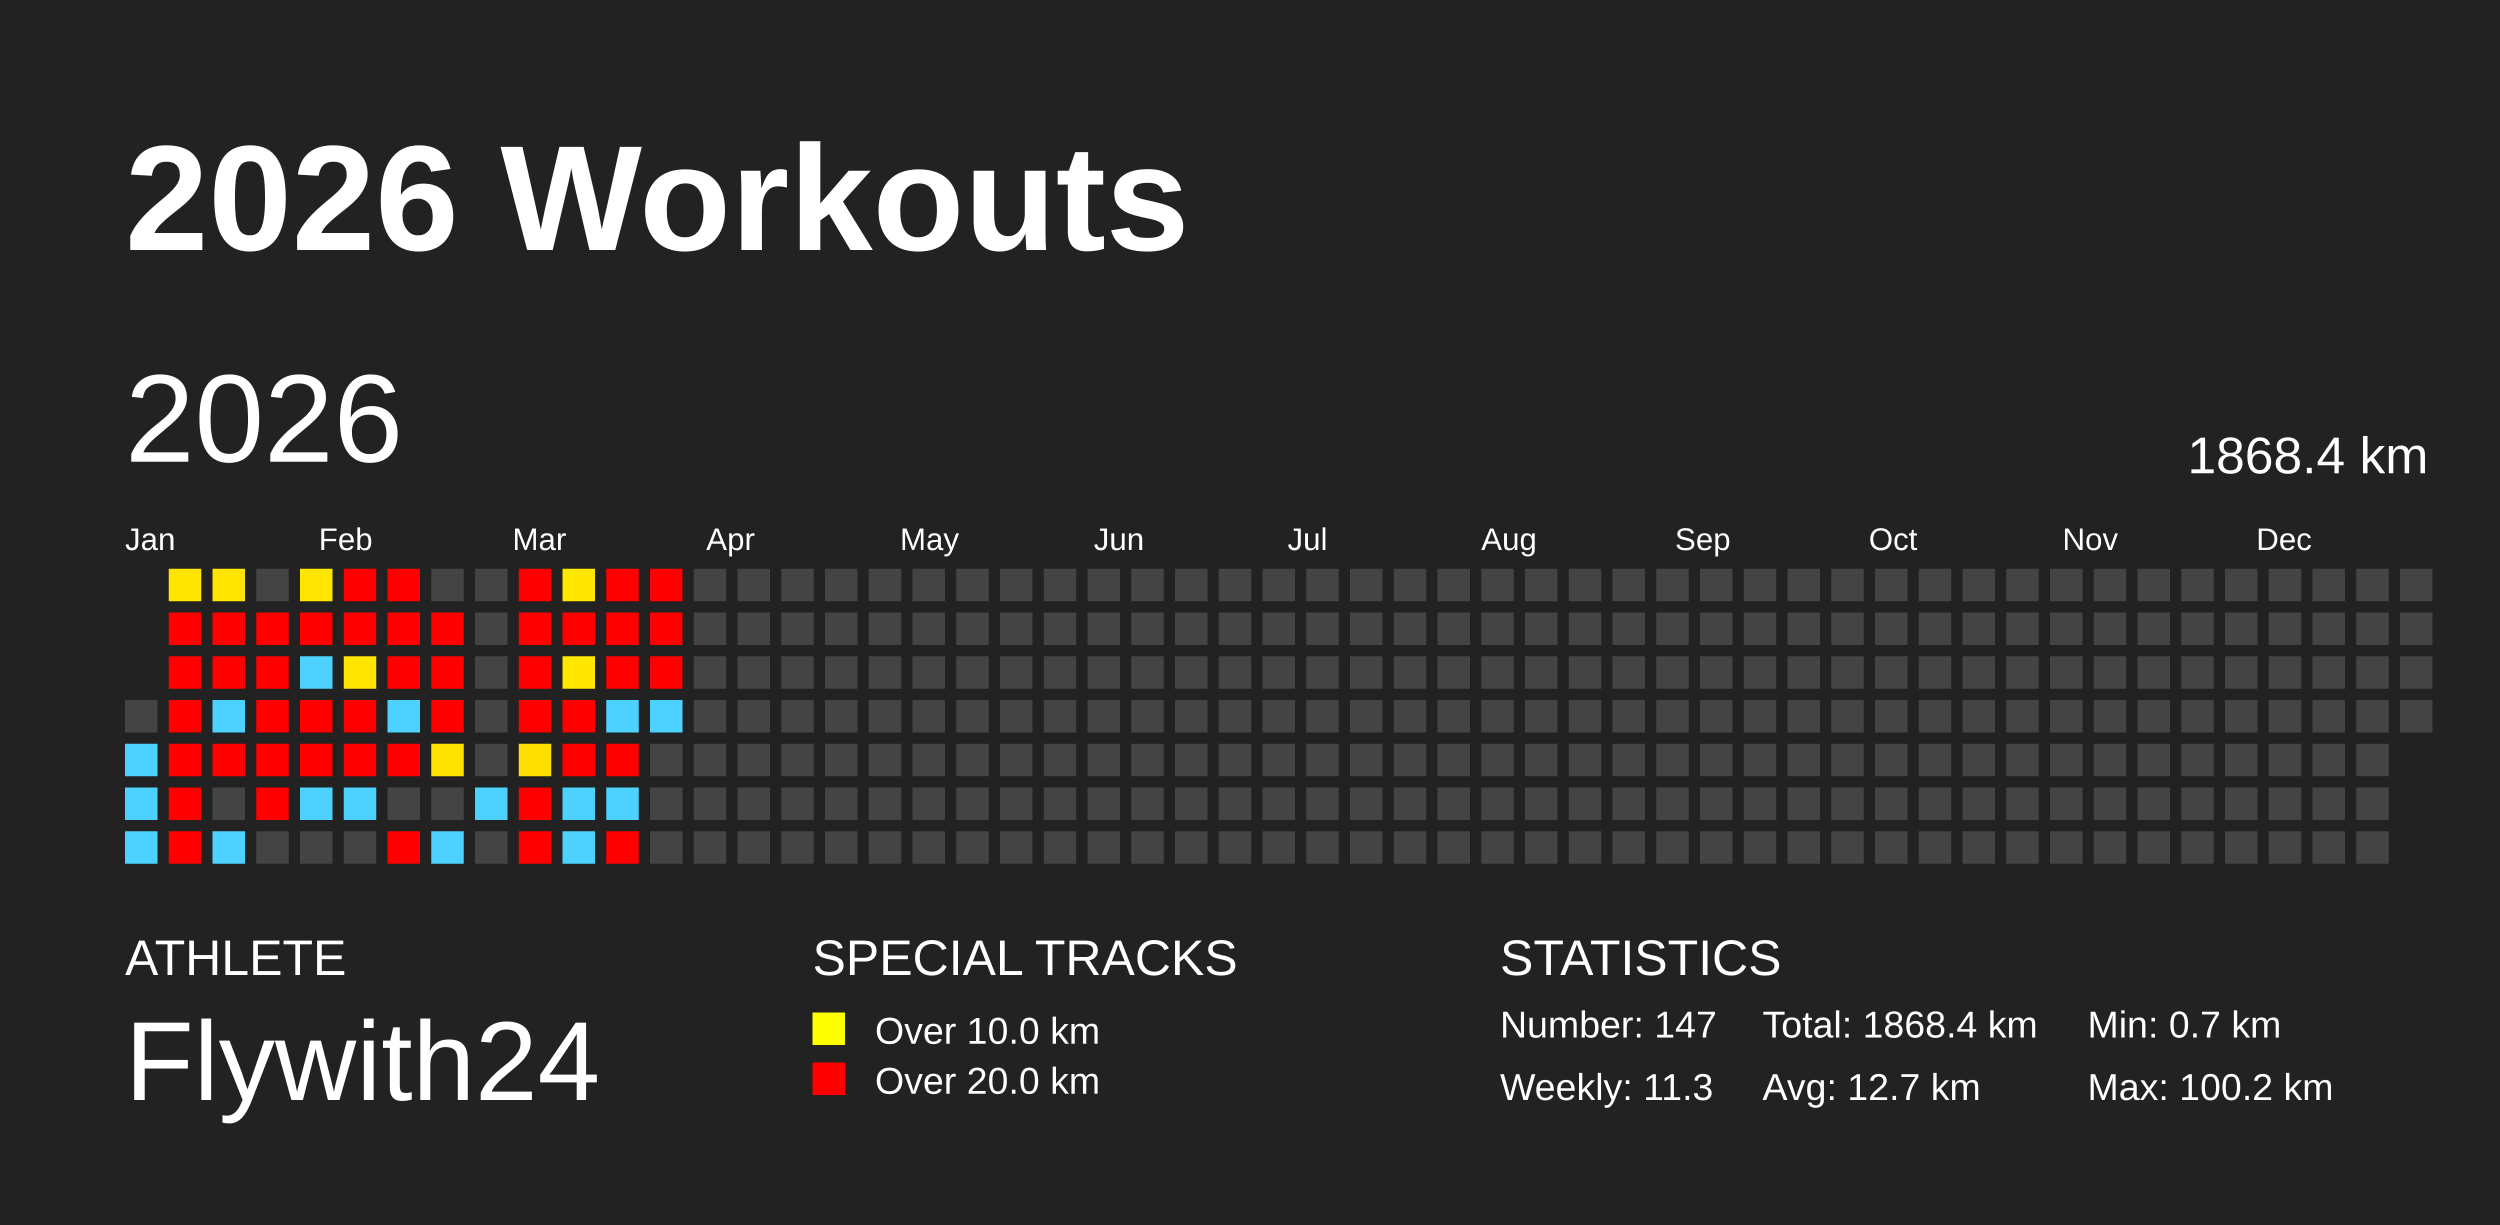
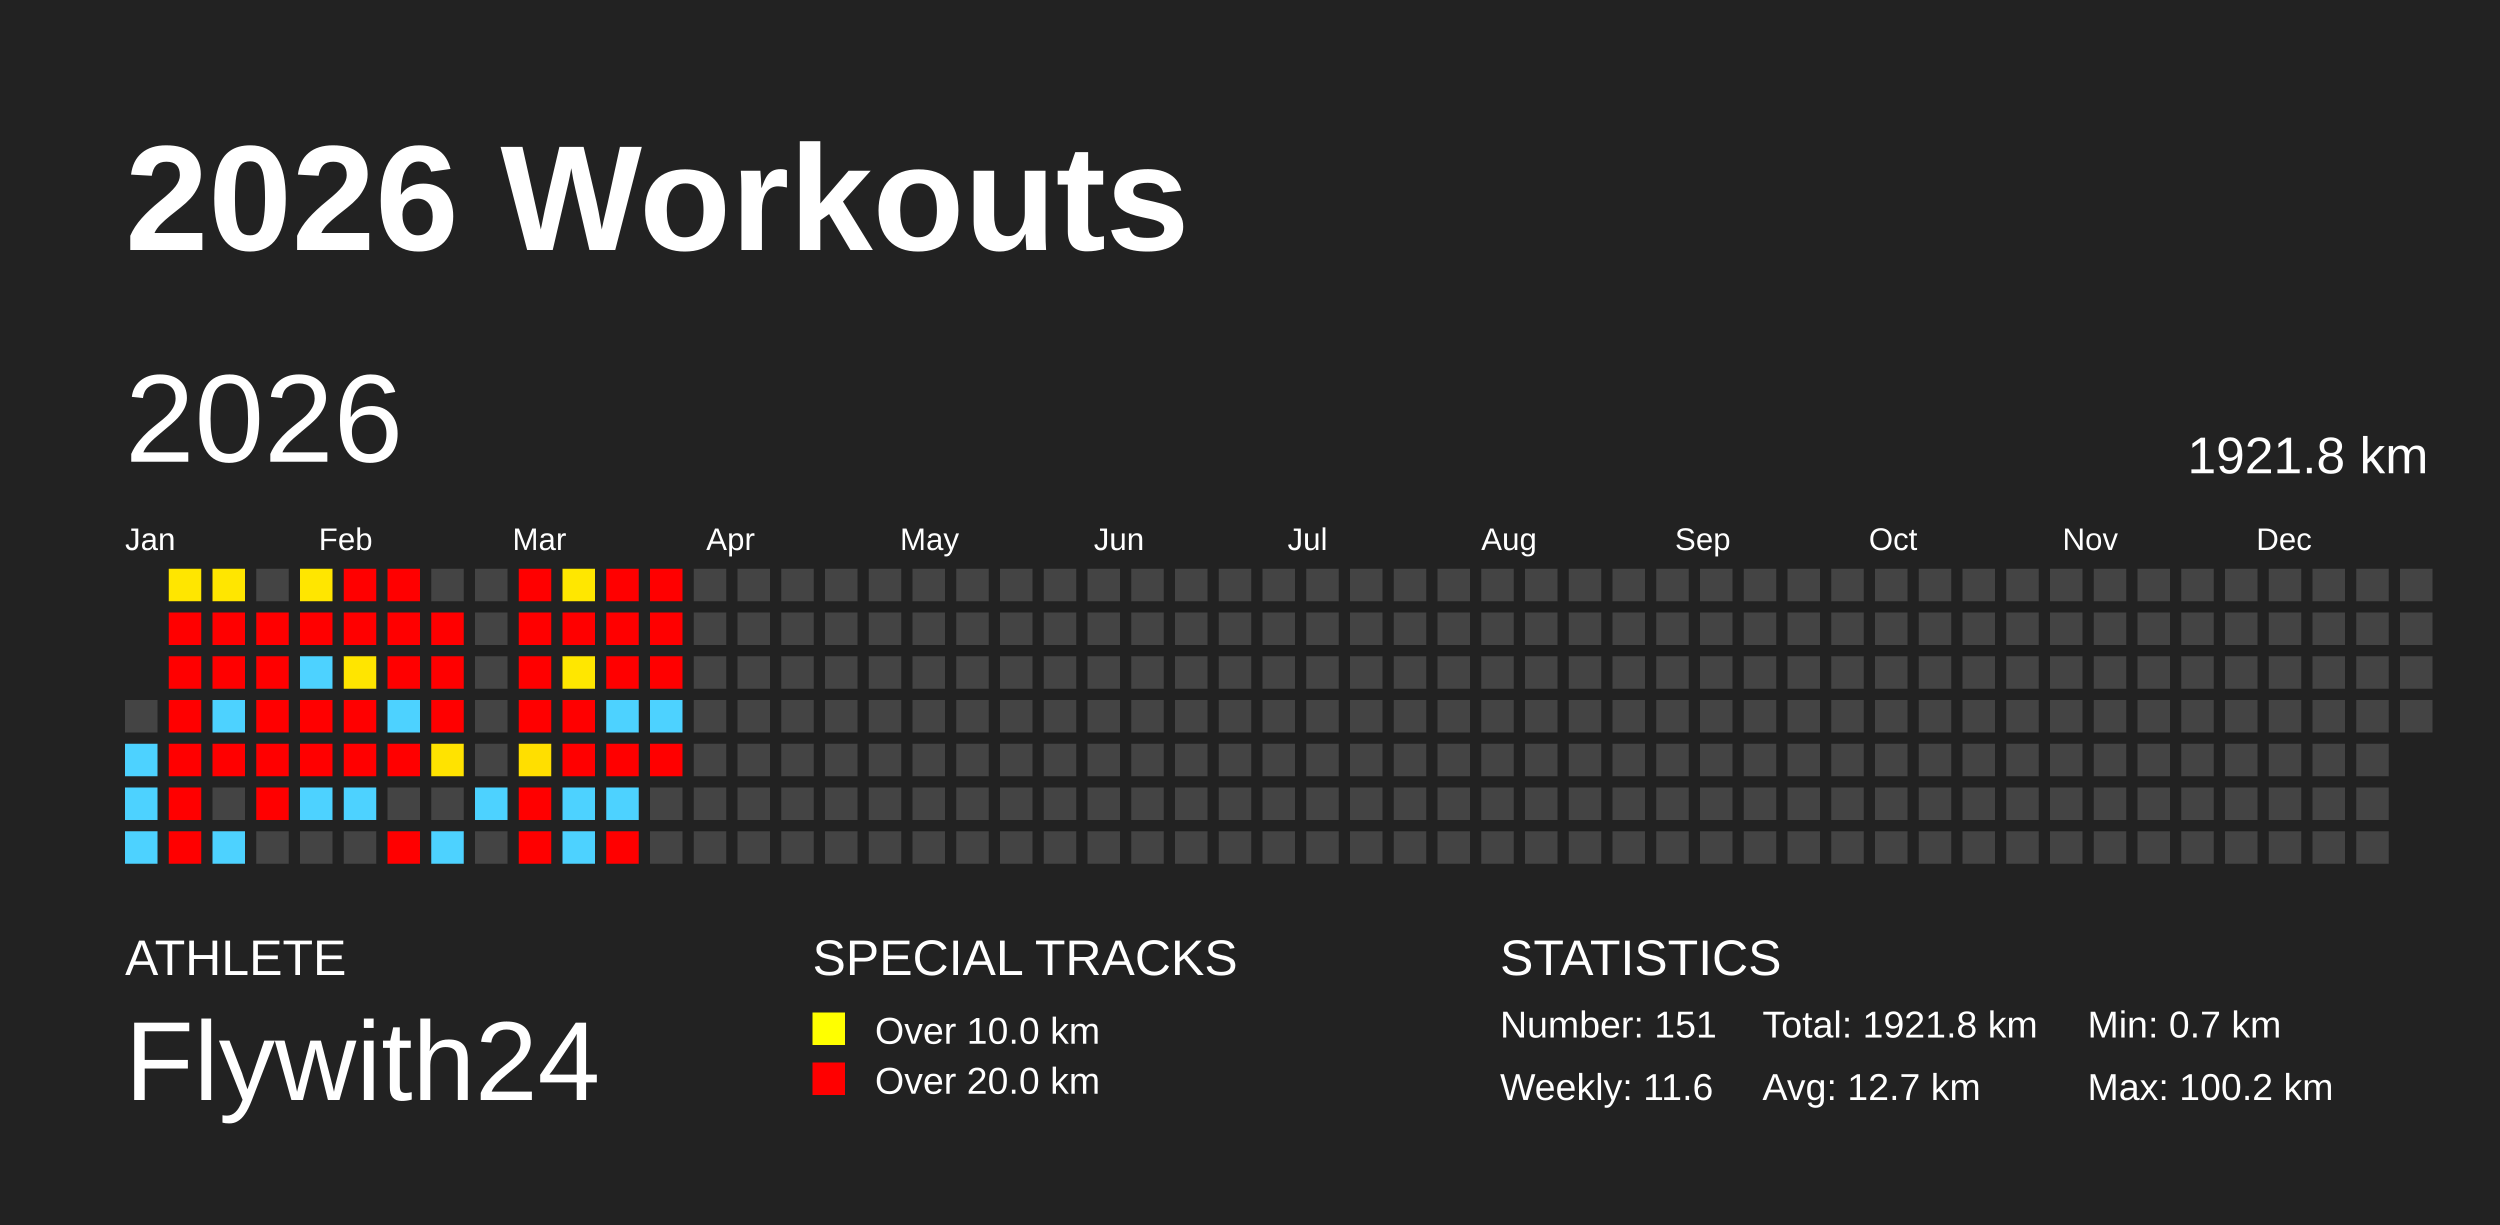
<svg xmlns="http://www.w3.org/2000/svg" baseProfile="full" height="98mm" version="1.1" viewBox="0,0,200,98" width="200mm">
  <defs />
  <rect fill="#222222" height="98" width="200" x="0" y="0" />
  <text fill="#FFFFFF" style="font-size:12px; font-family:Arial; font-weight:bold;" x="10" y="20">2026 Workouts</text>
  <text fill="#FFFFFF" style="font-size:4px; font-family:Arial" x="10" y="78">ATHLETE</text>
  <text fill="#FFFFFF" style="font-size:9px; font-family:Arial" x="10" y="88">Flywith24</text>
  <text fill="#FFFFFF" style="font-size:4px; font-family:Arial" x="65" y="78">SPECIAL TRACKS</text>
  <rect fill="yellow" height="2.6" width="2.6" x="65" y="81" />
  <text fill="#FFFFFF" style="font-size:3px; font-family:Arial" x="70" y="83.5">Over 10.0 km</text>
  <rect fill="red" height="2.6" width="2.6" x="65" y="85" />
  <text fill="#FFFFFF" style="font-size:3px; font-family:Arial" x="70" y="87.5">Over 20.0 km</text>
  <text fill="#FFFFFF" style="font-size:4px; font-family:Arial" x="120" y="78">STATISTICS</text>
-   <text fill="#FFFFFF" style="font-size:3px; font-family:Arial" x="120" y="83">Number: 147</text>
-   <text fill="#FFFFFF" style="font-size:3px; font-family:Arial" x="120" y="88">Weekly: 11.3</text>
-   <text fill="#FFFFFF" style="font-size:3px; font-family:Arial" x="141" y="83">Total: 1868.4 km</text>
+   <text fill="#FFFFFF" style="font-size:3px; font-family:Arial" x="120" y="83">Number: 151</text>
+   <text fill="#FFFFFF" style="font-size:3px; font-family:Arial" x="120" y="88">Weekly: 11.6</text>
+   <text fill="#FFFFFF" style="font-size:3px; font-family:Arial" x="141" y="83">Total: 1921.8 km</text>
  <text fill="#FFFFFF" style="font-size:3px; font-family:Arial" x="141" y="88">Avg: 12.7 km</text>
  <text fill="#FFFFFF" style="font-size:3px; font-family:Arial" x="167" y="83">Min: 0.7 km</text>
  <text fill="#FFFFFF" style="font-size:3px; font-family:Arial" x="167" y="88">Max: 100.2 km</text>
  <text dominant-baseline="hanging" fill="#FFFFFF" style="font-size:10.0px; font-family:Arial;" x="10" y="30">2026</text>
-   <text dominant-baseline="hanging" fill="#FFFFFF" style="font-size:4.125px; font-family:Arial;" x="175" y="35">1868.4 km</text>
+   <text dominant-baseline="hanging" fill="#FFFFFF" style="font-size:4.125px; font-family:Arial;" x="175" y="35">1921.8 km</text>
  <text fill="#FFFFFF" style="font-size:2.5px; font-family:Arial" x="10.0" y="44">Jan</text>
  <text fill="#FFFFFF" style="font-size:2.5px; font-family:Arial" x="25.5" y="44">Feb</text>
  <text fill="#FFFFFF" style="font-size:2.5px; font-family:Arial" x="41.0" y="44">Mar</text>
  <text fill="#FFFFFF" style="font-size:2.5px; font-family:Arial" x="56.5" y="44">Apr</text>
  <text fill="#FFFFFF" style="font-size:2.5px; font-family:Arial" x="72.0" y="44">May</text>
  <text fill="#FFFFFF" style="font-size:2.5px; font-family:Arial" x="87.5" y="44">Jun</text>
  <text fill="#FFFFFF" style="font-size:2.5px; font-family:Arial" x="103.0" y="44">Jul</text>
  <text fill="#FFFFFF" style="font-size:2.5px; font-family:Arial" x="118.5" y="44">Aug</text>
  <text fill="#FFFFFF" style="font-size:2.5px; font-family:Arial" x="134.0" y="44">Sep</text>
  <text fill="#FFFFFF" style="font-size:2.5px; font-family:Arial" x="149.5" y="44">Oct</text>
  <text fill="#FFFFFF" style="font-size:2.5px; font-family:Arial" x="165.0" y="44">Nov</text>
  <text fill="#FFFFFF" style="font-size:2.5px; font-family:Arial" x="180.5" y="44">Dec</text>
  <rect fill="#444444" height="2.6" width="2.6" x="10.0" y="56.0" />
  <rect fill="#4dd2ff" height="2.6" width="2.6" x="10.0" y="59.5" />
  <rect fill="#4dd2ff" height="2.6" width="2.6" x="10.0" y="63.0" />
  <rect fill="#4dd2ff" height="2.6" width="2.6" x="10.0" y="66.5" />
  <rect fill="#ffe600" height="2.6" width="2.6" x="13.5" y="45.5" />
  <rect fill="red" height="2.6" width="2.6" x="13.5" y="49.0" />
  <rect fill="red" height="2.6" width="2.6" x="13.5" y="52.5" />
  <rect fill="red" height="2.6" width="2.6" x="13.5" y="56.0" />
  <rect fill="red" height="2.6" width="2.6" x="13.5" y="59.5" />
  <rect fill="red" height="2.6" width="2.6" x="13.5" y="63.0" />
  <rect fill="red" height="2.6" width="2.6" x="13.5" y="66.5" />
  <rect fill="#ffe600" height="2.6" width="2.6" x="17.0" y="45.5" />
  <rect fill="red" height="2.6" width="2.6" x="17.0" y="49.0" />
  <rect fill="red" height="2.6" width="2.6" x="17.0" y="52.5" />
  <rect fill="#4dd2ff" height="2.6" width="2.6" x="17.0" y="56.0" />
  <rect fill="red" height="2.6" width="2.6" x="17.0" y="59.5" />
  <rect fill="#444444" height="2.6" width="2.6" x="17.0" y="63.0" />
  <rect fill="#4dd2ff" height="2.6" width="2.6" x="17.0" y="66.5" />
  <rect fill="#444444" height="2.6" width="2.6" x="20.5" y="45.5" />
  <rect fill="red" height="2.6" width="2.6" x="20.5" y="49.0" />
  <rect fill="red" height="2.6" width="2.6" x="20.5" y="52.5" />
  <rect fill="red" height="2.6" width="2.6" x="20.5" y="56.0" />
  <rect fill="red" height="2.6" width="2.6" x="20.5" y="59.5" />
  <rect fill="red" height="2.6" width="2.6" x="20.5" y="63.0" />
  <rect fill="#444444" height="2.6" width="2.6" x="20.5" y="66.5" />
  <rect fill="#ffe600" height="2.6" width="2.6" x="24.0" y="45.5" />
  <rect fill="red" height="2.6" width="2.6" x="24.0" y="49.0" />
  <rect fill="#4dd2ff" height="2.6" width="2.6" x="24.0" y="52.5" />
  <rect fill="red" height="2.6" width="2.6" x="24.0" y="56.0" />
  <rect fill="red" height="2.6" width="2.6" x="24.0" y="59.5" />
  <rect fill="#4dd2ff" height="2.6" width="2.6" x="24.0" y="63.0" />
  <rect fill="#444444" height="2.6" width="2.6" x="24.0" y="66.5" />
  <rect fill="red" height="2.6" width="2.6" x="27.5" y="45.5" />
  <rect fill="red" height="2.6" width="2.6" x="27.5" y="49.0" />
  <rect fill="#ffe500" height="2.6" width="2.6" x="27.5" y="52.5" />
  <rect fill="red" height="2.6" width="2.6" x="27.5" y="56.0" />
  <rect fill="red" height="2.6" width="2.6" x="27.5" y="59.5" />
  <rect fill="#4dd2ff" height="2.6" width="2.6" x="27.5" y="63.0" />
  <rect fill="#444444" height="2.6" width="2.6" x="27.5" y="66.5" />
  <rect fill="red" height="2.6" width="2.6" x="31.0" y="45.5" />
  <rect fill="red" height="2.6" width="2.6" x="31.0" y="49.0" />
  <rect fill="red" height="2.6" width="2.6" x="31.0" y="52.5" />
  <rect fill="#4dd2ff" height="2.6" width="2.6" x="31.0" y="56.0" />
  <rect fill="red" height="2.6" width="2.6" x="31.0" y="59.5" />
  <rect fill="#444444" height="2.6" width="2.6" x="31.0" y="63.0" />
  <rect fill="red" height="2.6" width="2.6" x="31.0" y="66.5" />
  <rect fill="#444444" height="2.6" width="2.6" x="34.5" y="45.5" />
  <rect fill="red" height="2.6" width="2.6" x="34.5" y="49.0" />
  <rect fill="red" height="2.6" width="2.6" x="34.5" y="52.5" />
  <rect fill="red" height="2.6" width="2.6" x="34.5" y="56.0" />
  <rect fill="#ffe300" height="2.6" width="2.6" x="34.5" y="59.5" />
  <rect fill="#444444" height="2.6" width="2.6" x="34.5" y="63.0" />
  <rect fill="#4dd2ff" height="2.6" width="2.6" x="34.5" y="66.5" />
  <rect fill="#444444" height="2.6" width="2.6" x="38.0" y="45.5" />
  <rect fill="#444444" height="2.6" width="2.6" x="38.0" y="49.0" />
  <rect fill="#444444" height="2.6" width="2.6" x="38.0" y="52.5" />
  <rect fill="#444444" height="2.6" width="2.6" x="38.0" y="56.0" />
  <rect fill="#444444" height="2.6" width="2.6" x="38.0" y="59.5" />
  <rect fill="#4dd2ff" height="2.6" width="2.6" x="38.0" y="63.0" />
  <rect fill="#444444" height="2.6" width="2.6" x="38.0" y="66.5" />
  <rect fill="red" height="2.6" width="2.6" x="41.5" y="45.5" />
  <rect fill="red" height="2.6" width="2.6" x="41.5" y="49.0" />
  <rect fill="red" height="2.6" width="2.6" x="41.5" y="52.5" />
  <rect fill="red" height="2.6" width="2.6" x="41.5" y="56.0" />
  <rect fill="#ffdf00" height="2.6" width="2.6" x="41.5" y="59.5" />
  <rect fill="red" height="2.6" width="2.6" x="41.5" y="63.0" />
  <rect fill="red" height="2.6" width="2.6" x="41.5" y="66.5" />
  <rect fill="#ffe700" height="2.6" width="2.6" x="45.0" y="45.5" />
  <rect fill="red" height="2.6" width="2.6" x="45.0" y="49.0" />
  <rect fill="#ffe700" height="2.6" width="2.6" x="45.0" y="52.5" />
  <rect fill="red" height="2.6" width="2.6" x="45.0" y="56.0" />
  <rect fill="red" height="2.6" width="2.6" x="45.0" y="59.5" />
  <rect fill="#4dd2ff" height="2.6" width="2.6" x="45.0" y="63.0" />
  <rect fill="#4dd2ff" height="2.6" width="2.6" x="45.0" y="66.5" />
  <rect fill="red" height="2.6" width="2.6" x="48.5" y="45.5" />
  <rect fill="red" height="2.6" width="2.6" x="48.5" y="49.0" />
  <rect fill="red" height="2.6" width="2.6" x="48.5" y="52.5" />
  <rect fill="#4dd2ff" height="2.6" width="2.6" x="48.5" y="56.0" />
  <rect fill="red" height="2.6" width="2.6" x="48.5" y="59.5" />
  <rect fill="#4dd2ff" height="2.6" width="2.6" x="48.5" y="63.0" />
  <rect fill="red" height="2.6" width="2.6" x="48.5" y="66.5" />
  <rect fill="red" height="2.6" width="2.6" x="52.0" y="45.5" />
  <rect fill="red" height="2.6" width="2.6" x="52.0" y="49.0" />
  <rect fill="red" height="2.6" width="2.6" x="52.0" y="52.5" />
  <rect fill="#4dd2ff" height="2.6" width="2.6" x="52.0" y="56.0" />
-   <rect fill="#444444" height="2.6" width="2.6" x="52.0" y="59.5" />
+   <rect fill="red" height="2.6" width="2.6" x="52.0" y="59.5" />
  <rect fill="#444444" height="2.6" width="2.6" x="52.0" y="63.0" />
  <rect fill="#444444" height="2.6" width="2.6" x="52.0" y="66.5" />
  <rect fill="#444444" height="2.6" width="2.6" x="55.5" y="45.5" />
  <rect fill="#444444" height="2.6" width="2.6" x="55.5" y="49.0" />
  <rect fill="#444444" height="2.6" width="2.6" x="55.5" y="52.5" />
  <rect fill="#444444" height="2.6" width="2.6" x="55.5" y="56.0" />
  <rect fill="#444444" height="2.6" width="2.6" x="55.5" y="59.5" />
  <rect fill="#444444" height="2.6" width="2.6" x="55.5" y="63.0" />
  <rect fill="#444444" height="2.6" width="2.6" x="55.5" y="66.5" />
  <rect fill="#444444" height="2.6" width="2.6" x="59.0" y="45.5" />
  <rect fill="#444444" height="2.6" width="2.6" x="59.0" y="49.0" />
  <rect fill="#444444" height="2.6" width="2.6" x="59.0" y="52.5" />
  <rect fill="#444444" height="2.6" width="2.6" x="59.0" y="56.0" />
  <rect fill="#444444" height="2.6" width="2.6" x="59.0" y="59.5" />
  <rect fill="#444444" height="2.6" width="2.6" x="59.0" y="63.0" />
  <rect fill="#444444" height="2.6" width="2.6" x="59.0" y="66.5" />
  <rect fill="#444444" height="2.6" width="2.6" x="62.5" y="45.5" />
  <rect fill="#444444" height="2.6" width="2.6" x="62.5" y="49.0" />
  <rect fill="#444444" height="2.6" width="2.6" x="62.5" y="52.5" />
  <rect fill="#444444" height="2.6" width="2.6" x="62.5" y="56.0" />
  <rect fill="#444444" height="2.6" width="2.6" x="62.5" y="59.5" />
  <rect fill="#444444" height="2.6" width="2.6" x="62.5" y="63.0" />
  <rect fill="#444444" height="2.6" width="2.6" x="62.5" y="66.5" />
  <rect fill="#444444" height="2.6" width="2.6" x="66.0" y="45.5" />
  <rect fill="#444444" height="2.6" width="2.6" x="66.0" y="49.0" />
  <rect fill="#444444" height="2.6" width="2.6" x="66.0" y="52.5" />
  <rect fill="#444444" height="2.6" width="2.6" x="66.0" y="56.0" />
  <rect fill="#444444" height="2.6" width="2.6" x="66.0" y="59.5" />
  <rect fill="#444444" height="2.6" width="2.6" x="66.0" y="63.0" />
  <rect fill="#444444" height="2.6" width="2.6" x="66.0" y="66.5" />
  <rect fill="#444444" height="2.6" width="2.6" x="69.5" y="45.5" />
  <rect fill="#444444" height="2.6" width="2.6" x="69.5" y="49.0" />
  <rect fill="#444444" height="2.6" width="2.6" x="69.5" y="52.5" />
  <rect fill="#444444" height="2.6" width="2.6" x="69.5" y="56.0" />
  <rect fill="#444444" height="2.6" width="2.6" x="69.5" y="59.5" />
  <rect fill="#444444" height="2.6" width="2.6" x="69.5" y="63.0" />
  <rect fill="#444444" height="2.6" width="2.6" x="69.5" y="66.5" />
  <rect fill="#444444" height="2.6" width="2.6" x="73.0" y="45.5" />
  <rect fill="#444444" height="2.6" width="2.6" x="73.0" y="49.0" />
  <rect fill="#444444" height="2.6" width="2.6" x="73.0" y="52.5" />
  <rect fill="#444444" height="2.6" width="2.6" x="73.0" y="56.0" />
  <rect fill="#444444" height="2.6" width="2.6" x="73.0" y="59.5" />
  <rect fill="#444444" height="2.6" width="2.6" x="73.0" y="63.0" />
  <rect fill="#444444" height="2.6" width="2.6" x="73.0" y="66.5" />
  <rect fill="#444444" height="2.6" width="2.6" x="76.5" y="45.5" />
  <rect fill="#444444" height="2.6" width="2.6" x="76.5" y="49.0" />
  <rect fill="#444444" height="2.6" width="2.6" x="76.5" y="52.5" />
  <rect fill="#444444" height="2.6" width="2.6" x="76.5" y="56.0" />
  <rect fill="#444444" height="2.6" width="2.6" x="76.5" y="59.5" />
  <rect fill="#444444" height="2.6" width="2.6" x="76.5" y="63.0" />
  <rect fill="#444444" height="2.6" width="2.6" x="76.5" y="66.5" />
  <rect fill="#444444" height="2.6" width="2.6" x="80.0" y="45.5" />
  <rect fill="#444444" height="2.6" width="2.6" x="80.0" y="49.0" />
  <rect fill="#444444" height="2.6" width="2.6" x="80.0" y="52.5" />
  <rect fill="#444444" height="2.6" width="2.6" x="80.0" y="56.0" />
  <rect fill="#444444" height="2.6" width="2.6" x="80.0" y="59.5" />
  <rect fill="#444444" height="2.6" width="2.6" x="80.0" y="63.0" />
  <rect fill="#444444" height="2.6" width="2.6" x="80.0" y="66.5" />
  <rect fill="#444444" height="2.6" width="2.6" x="83.5" y="45.5" />
  <rect fill="#444444" height="2.6" width="2.6" x="83.5" y="49.0" />
  <rect fill="#444444" height="2.6" width="2.6" x="83.5" y="52.5" />
  <rect fill="#444444" height="2.6" width="2.6" x="83.5" y="56.0" />
  <rect fill="#444444" height="2.6" width="2.6" x="83.5" y="59.5" />
  <rect fill="#444444" height="2.6" width="2.6" x="83.5" y="63.0" />
  <rect fill="#444444" height="2.6" width="2.6" x="83.5" y="66.5" />
  <rect fill="#444444" height="2.6" width="2.6" x="87.0" y="45.5" />
  <rect fill="#444444" height="2.6" width="2.6" x="87.0" y="49.0" />
  <rect fill="#444444" height="2.6" width="2.6" x="87.0" y="52.5" />
  <rect fill="#444444" height="2.6" width="2.6" x="87.0" y="56.0" />
  <rect fill="#444444" height="2.6" width="2.6" x="87.0" y="59.5" />
  <rect fill="#444444" height="2.6" width="2.6" x="87.0" y="63.0" />
  <rect fill="#444444" height="2.6" width="2.6" x="87.0" y="66.5" />
  <rect fill="#444444" height="2.6" width="2.6" x="90.5" y="45.5" />
  <rect fill="#444444" height="2.6" width="2.6" x="90.5" y="49.0" />
  <rect fill="#444444" height="2.6" width="2.6" x="90.5" y="52.5" />
  <rect fill="#444444" height="2.6" width="2.6" x="90.5" y="56.0" />
  <rect fill="#444444" height="2.6" width="2.6" x="90.5" y="59.5" />
  <rect fill="#444444" height="2.6" width="2.6" x="90.5" y="63.0" />
  <rect fill="#444444" height="2.6" width="2.6" x="90.5" y="66.5" />
  <rect fill="#444444" height="2.6" width="2.6" x="94.0" y="45.5" />
  <rect fill="#444444" height="2.6" width="2.6" x="94.0" y="49.0" />
  <rect fill="#444444" height="2.6" width="2.6" x="94.0" y="52.5" />
  <rect fill="#444444" height="2.6" width="2.6" x="94.0" y="56.0" />
  <rect fill="#444444" height="2.6" width="2.6" x="94.0" y="59.5" />
  <rect fill="#444444" height="2.6" width="2.6" x="94.0" y="63.0" />
  <rect fill="#444444" height="2.6" width="2.6" x="94.0" y="66.5" />
  <rect fill="#444444" height="2.6" width="2.6" x="97.5" y="45.5" />
  <rect fill="#444444" height="2.6" width="2.6" x="97.5" y="49.0" />
  <rect fill="#444444" height="2.6" width="2.6" x="97.5" y="52.5" />
  <rect fill="#444444" height="2.6" width="2.6" x="97.5" y="56.0" />
  <rect fill="#444444" height="2.6" width="2.6" x="97.5" y="59.5" />
  <rect fill="#444444" height="2.6" width="2.6" x="97.5" y="63.0" />
  <rect fill="#444444" height="2.6" width="2.6" x="97.5" y="66.5" />
  <rect fill="#444444" height="2.6" width="2.6" x="101.0" y="45.5" />
  <rect fill="#444444" height="2.6" width="2.6" x="101.0" y="49.0" />
  <rect fill="#444444" height="2.6" width="2.6" x="101.0" y="52.5" />
  <rect fill="#444444" height="2.6" width="2.6" x="101.0" y="56.0" />
  <rect fill="#444444" height="2.6" width="2.6" x="101.0" y="59.5" />
  <rect fill="#444444" height="2.6" width="2.6" x="101.0" y="63.0" />
  <rect fill="#444444" height="2.6" width="2.6" x="101.0" y="66.5" />
  <rect fill="#444444" height="2.6" width="2.6" x="104.5" y="45.5" />
  <rect fill="#444444" height="2.6" width="2.6" x="104.5" y="49.0" />
  <rect fill="#444444" height="2.6" width="2.6" x="104.5" y="52.5" />
  <rect fill="#444444" height="2.6" width="2.6" x="104.5" y="56.0" />
  <rect fill="#444444" height="2.6" width="2.6" x="104.5" y="59.5" />
  <rect fill="#444444" height="2.6" width="2.6" x="104.5" y="63.0" />
  <rect fill="#444444" height="2.6" width="2.6" x="104.5" y="66.5" />
  <rect fill="#444444" height="2.6" width="2.6" x="108.0" y="45.5" />
  <rect fill="#444444" height="2.6" width="2.6" x="108.0" y="49.0" />
  <rect fill="#444444" height="2.6" width="2.6" x="108.0" y="52.5" />
  <rect fill="#444444" height="2.6" width="2.6" x="108.0" y="56.0" />
  <rect fill="#444444" height="2.6" width="2.6" x="108.0" y="59.5" />
  <rect fill="#444444" height="2.6" width="2.6" x="108.0" y="63.0" />
  <rect fill="#444444" height="2.6" width="2.6" x="108.0" y="66.5" />
  <rect fill="#444444" height="2.6" width="2.6" x="111.5" y="45.5" />
  <rect fill="#444444" height="2.6" width="2.6" x="111.5" y="49.0" />
  <rect fill="#444444" height="2.6" width="2.6" x="111.5" y="52.5" />
  <rect fill="#444444" height="2.6" width="2.6" x="111.5" y="56.0" />
  <rect fill="#444444" height="2.6" width="2.6" x="111.5" y="59.5" />
  <rect fill="#444444" height="2.6" width="2.6" x="111.5" y="63.0" />
  <rect fill="#444444" height="2.6" width="2.6" x="111.5" y="66.5" />
  <rect fill="#444444" height="2.6" width="2.6" x="115.0" y="45.5" />
  <rect fill="#444444" height="2.6" width="2.6" x="115.0" y="49.0" />
  <rect fill="#444444" height="2.6" width="2.6" x="115.0" y="52.5" />
  <rect fill="#444444" height="2.6" width="2.6" x="115.0" y="56.0" />
  <rect fill="#444444" height="2.6" width="2.6" x="115.0" y="59.5" />
  <rect fill="#444444" height="2.6" width="2.6" x="115.0" y="63.0" />
  <rect fill="#444444" height="2.6" width="2.6" x="115.0" y="66.5" />
  <rect fill="#444444" height="2.6" width="2.6" x="118.5" y="45.5" />
  <rect fill="#444444" height="2.6" width="2.6" x="118.5" y="49.0" />
  <rect fill="#444444" height="2.6" width="2.6" x="118.5" y="52.5" />
  <rect fill="#444444" height="2.6" width="2.6" x="118.5" y="56.0" />
  <rect fill="#444444" height="2.6" width="2.6" x="118.5" y="59.5" />
  <rect fill="#444444" height="2.6" width="2.6" x="118.5" y="63.0" />
  <rect fill="#444444" height="2.6" width="2.6" x="118.5" y="66.5" />
  <rect fill="#444444" height="2.6" width="2.6" x="122.0" y="45.5" />
  <rect fill="#444444" height="2.6" width="2.6" x="122.0" y="49.0" />
  <rect fill="#444444" height="2.6" width="2.6" x="122.0" y="52.5" />
  <rect fill="#444444" height="2.6" width="2.6" x="122.0" y="56.0" />
  <rect fill="#444444" height="2.6" width="2.6" x="122.0" y="59.5" />
  <rect fill="#444444" height="2.6" width="2.6" x="122.0" y="63.0" />
  <rect fill="#444444" height="2.6" width="2.6" x="122.0" y="66.5" />
  <rect fill="#444444" height="2.6" width="2.6" x="125.5" y="45.5" />
  <rect fill="#444444" height="2.6" width="2.6" x="125.5" y="49.0" />
  <rect fill="#444444" height="2.6" width="2.6" x="125.5" y="52.5" />
  <rect fill="#444444" height="2.6" width="2.6" x="125.5" y="56.0" />
  <rect fill="#444444" height="2.6" width="2.6" x="125.5" y="59.5" />
  <rect fill="#444444" height="2.6" width="2.6" x="125.5" y="63.0" />
  <rect fill="#444444" height="2.6" width="2.6" x="125.5" y="66.5" />
  <rect fill="#444444" height="2.6" width="2.6" x="129.0" y="45.5" />
  <rect fill="#444444" height="2.6" width="2.6" x="129.0" y="49.0" />
  <rect fill="#444444" height="2.6" width="2.6" x="129.0" y="52.5" />
  <rect fill="#444444" height="2.6" width="2.6" x="129.0" y="56.0" />
  <rect fill="#444444" height="2.6" width="2.6" x="129.0" y="59.5" />
  <rect fill="#444444" height="2.6" width="2.6" x="129.0" y="63.0" />
  <rect fill="#444444" height="2.6" width="2.6" x="129.0" y="66.5" />
  <rect fill="#444444" height="2.6" width="2.6" x="132.5" y="45.5" />
  <rect fill="#444444" height="2.6" width="2.6" x="132.5" y="49.0" />
  <rect fill="#444444" height="2.6" width="2.6" x="132.5" y="52.5" />
  <rect fill="#444444" height="2.6" width="2.6" x="132.5" y="56.0" />
  <rect fill="#444444" height="2.6" width="2.6" x="132.5" y="59.5" />
  <rect fill="#444444" height="2.6" width="2.6" x="132.5" y="63.0" />
  <rect fill="#444444" height="2.6" width="2.6" x="132.5" y="66.5" />
  <rect fill="#444444" height="2.6" width="2.6" x="136.0" y="45.5" />
  <rect fill="#444444" height="2.6" width="2.6" x="136.0" y="49.0" />
  <rect fill="#444444" height="2.6" width="2.6" x="136.0" y="52.5" />
  <rect fill="#444444" height="2.6" width="2.6" x="136.0" y="56.0" />
  <rect fill="#444444" height="2.6" width="2.6" x="136.0" y="59.5" />
  <rect fill="#444444" height="2.6" width="2.6" x="136.0" y="63.0" />
  <rect fill="#444444" height="2.6" width="2.6" x="136.0" y="66.5" />
  <rect fill="#444444" height="2.6" width="2.6" x="139.5" y="45.5" />
  <rect fill="#444444" height="2.6" width="2.6" x="139.5" y="49.0" />
  <rect fill="#444444" height="2.6" width="2.6" x="139.5" y="52.5" />
  <rect fill="#444444" height="2.6" width="2.6" x="139.5" y="56.0" />
  <rect fill="#444444" height="2.6" width="2.6" x="139.5" y="59.5" />
  <rect fill="#444444" height="2.6" width="2.6" x="139.5" y="63.0" />
  <rect fill="#444444" height="2.6" width="2.6" x="139.5" y="66.5" />
  <rect fill="#444444" height="2.6" width="2.6" x="143.0" y="45.5" />
  <rect fill="#444444" height="2.6" width="2.6" x="143.0" y="49.0" />
  <rect fill="#444444" height="2.6" width="2.6" x="143.0" y="52.5" />
  <rect fill="#444444" height="2.6" width="2.6" x="143.0" y="56.0" />
  <rect fill="#444444" height="2.6" width="2.6" x="143.0" y="59.5" />
  <rect fill="#444444" height="2.6" width="2.6" x="143.0" y="63.0" />
  <rect fill="#444444" height="2.6" width="2.6" x="143.0" y="66.5" />
  <rect fill="#444444" height="2.6" width="2.6" x="146.5" y="45.5" />
  <rect fill="#444444" height="2.6" width="2.6" x="146.5" y="49.0" />
  <rect fill="#444444" height="2.6" width="2.6" x="146.5" y="52.5" />
  <rect fill="#444444" height="2.6" width="2.6" x="146.5" y="56.0" />
  <rect fill="#444444" height="2.6" width="2.6" x="146.5" y="59.5" />
  <rect fill="#444444" height="2.6" width="2.6" x="146.5" y="63.0" />
  <rect fill="#444444" height="2.6" width="2.6" x="146.5" y="66.5" />
  <rect fill="#444444" height="2.6" width="2.6" x="150.0" y="45.5" />
  <rect fill="#444444" height="2.6" width="2.6" x="150.0" y="49.0" />
  <rect fill="#444444" height="2.6" width="2.6" x="150.0" y="52.5" />
  <rect fill="#444444" height="2.6" width="2.6" x="150.0" y="56.0" />
  <rect fill="#444444" height="2.6" width="2.6" x="150.0" y="59.5" />
  <rect fill="#444444" height="2.6" width="2.6" x="150.0" y="63.0" />
  <rect fill="#444444" height="2.6" width="2.6" x="150.0" y="66.5" />
  <rect fill="#444444" height="2.6" width="2.6" x="153.5" y="45.5" />
  <rect fill="#444444" height="2.6" width="2.6" x="153.5" y="49.0" />
  <rect fill="#444444" height="2.6" width="2.6" x="153.5" y="52.5" />
  <rect fill="#444444" height="2.6" width="2.6" x="153.5" y="56.0" />
  <rect fill="#444444" height="2.6" width="2.6" x="153.5" y="59.5" />
  <rect fill="#444444" height="2.6" width="2.6" x="153.5" y="63.0" />
  <rect fill="#444444" height="2.6" width="2.6" x="153.5" y="66.5" />
  <rect fill="#444444" height="2.6" width="2.6" x="157.0" y="45.5" />
  <rect fill="#444444" height="2.6" width="2.6" x="157.0" y="49.0" />
  <rect fill="#444444" height="2.6" width="2.6" x="157.0" y="52.5" />
  <rect fill="#444444" height="2.6" width="2.6" x="157.0" y="56.0" />
  <rect fill="#444444" height="2.6" width="2.6" x="157.0" y="59.5" />
  <rect fill="#444444" height="2.6" width="2.6" x="157.0" y="63.0" />
  <rect fill="#444444" height="2.6" width="2.6" x="157.0" y="66.5" />
  <rect fill="#444444" height="2.6" width="2.6" x="160.5" y="45.5" />
  <rect fill="#444444" height="2.6" width="2.6" x="160.5" y="49.0" />
  <rect fill="#444444" height="2.6" width="2.6" x="160.5" y="52.5" />
  <rect fill="#444444" height="2.6" width="2.6" x="160.5" y="56.0" />
  <rect fill="#444444" height="2.6" width="2.6" x="160.5" y="59.5" />
  <rect fill="#444444" height="2.6" width="2.6" x="160.5" y="63.0" />
  <rect fill="#444444" height="2.6" width="2.6" x="160.5" y="66.5" />
  <rect fill="#444444" height="2.6" width="2.6" x="164.0" y="45.5" />
  <rect fill="#444444" height="2.6" width="2.6" x="164.0" y="49.0" />
  <rect fill="#444444" height="2.6" width="2.6" x="164.0" y="52.5" />
  <rect fill="#444444" height="2.6" width="2.6" x="164.0" y="56.0" />
  <rect fill="#444444" height="2.6" width="2.6" x="164.0" y="59.5" />
  <rect fill="#444444" height="2.6" width="2.6" x="164.0" y="63.0" />
  <rect fill="#444444" height="2.6" width="2.6" x="164.0" y="66.5" />
  <rect fill="#444444" height="2.6" width="2.6" x="167.5" y="45.5" />
  <rect fill="#444444" height="2.6" width="2.6" x="167.5" y="49.0" />
  <rect fill="#444444" height="2.6" width="2.6" x="167.5" y="52.5" />
  <rect fill="#444444" height="2.6" width="2.6" x="167.5" y="56.0" />
  <rect fill="#444444" height="2.6" width="2.6" x="167.5" y="59.5" />
  <rect fill="#444444" height="2.6" width="2.6" x="167.5" y="63.0" />
  <rect fill="#444444" height="2.6" width="2.6" x="167.5" y="66.5" />
  <rect fill="#444444" height="2.6" width="2.6" x="171.0" y="45.5" />
  <rect fill="#444444" height="2.6" width="2.6" x="171.0" y="49.0" />
  <rect fill="#444444" height="2.6" width="2.6" x="171.0" y="52.5" />
  <rect fill="#444444" height="2.6" width="2.6" x="171.0" y="56.0" />
  <rect fill="#444444" height="2.6" width="2.6" x="171.0" y="59.5" />
  <rect fill="#444444" height="2.6" width="2.6" x="171.0" y="63.0" />
  <rect fill="#444444" height="2.6" width="2.6" x="171.0" y="66.5" />
  <rect fill="#444444" height="2.6" width="2.6" x="174.5" y="45.5" />
  <rect fill="#444444" height="2.6" width="2.6" x="174.5" y="49.0" />
  <rect fill="#444444" height="2.6" width="2.6" x="174.5" y="52.5" />
  <rect fill="#444444" height="2.6" width="2.6" x="174.5" y="56.0" />
  <rect fill="#444444" height="2.6" width="2.6" x="174.5" y="59.5" />
  <rect fill="#444444" height="2.6" width="2.6" x="174.5" y="63.0" />
  <rect fill="#444444" height="2.6" width="2.6" x="174.5" y="66.5" />
  <rect fill="#444444" height="2.6" width="2.6" x="178.0" y="45.5" />
  <rect fill="#444444" height="2.6" width="2.6" x="178.0" y="49.0" />
  <rect fill="#444444" height="2.6" width="2.6" x="178.0" y="52.5" />
  <rect fill="#444444" height="2.6" width="2.6" x="178.0" y="56.0" />
  <rect fill="#444444" height="2.6" width="2.6" x="178.0" y="59.5" />
  <rect fill="#444444" height="2.6" width="2.6" x="178.0" y="63.0" />
  <rect fill="#444444" height="2.6" width="2.6" x="178.0" y="66.5" />
  <rect fill="#444444" height="2.6" width="2.6" x="181.5" y="45.5" />
  <rect fill="#444444" height="2.6" width="2.6" x="181.5" y="49.0" />
  <rect fill="#444444" height="2.6" width="2.6" x="181.5" y="52.5" />
  <rect fill="#444444" height="2.6" width="2.6" x="181.5" y="56.0" />
  <rect fill="#444444" height="2.6" width="2.6" x="181.5" y="59.5" />
  <rect fill="#444444" height="2.6" width="2.6" x="181.5" y="63.0" />
  <rect fill="#444444" height="2.6" width="2.6" x="181.5" y="66.5" />
  <rect fill="#444444" height="2.6" width="2.6" x="185.0" y="45.5" />
  <rect fill="#444444" height="2.6" width="2.6" x="185.0" y="49.0" />
  <rect fill="#444444" height="2.6" width="2.6" x="185.0" y="52.5" />
  <rect fill="#444444" height="2.6" width="2.6" x="185.0" y="56.0" />
  <rect fill="#444444" height="2.6" width="2.6" x="185.0" y="59.5" />
  <rect fill="#444444" height="2.6" width="2.6" x="185.0" y="63.0" />
  <rect fill="#444444" height="2.6" width="2.6" x="185.0" y="66.5" />
  <rect fill="#444444" height="2.6" width="2.6" x="188.5" y="45.5" />
  <rect fill="#444444" height="2.6" width="2.6" x="188.5" y="49.0" />
  <rect fill="#444444" height="2.6" width="2.6" x="188.5" y="52.5" />
  <rect fill="#444444" height="2.6" width="2.6" x="188.5" y="56.0" />
  <rect fill="#444444" height="2.6" width="2.6" x="188.5" y="59.5" />
  <rect fill="#444444" height="2.6" width="2.6" x="188.5" y="63.0" />
  <rect fill="#444444" height="2.6" width="2.6" x="188.5" y="66.5" />
  <rect fill="#444444" height="2.6" width="2.6" x="192.0" y="45.5" />
  <rect fill="#444444" height="2.6" width="2.6" x="192.0" y="49.0" />
  <rect fill="#444444" height="2.6" width="2.6" x="192.0" y="52.5" />
  <rect fill="#444444" height="2.6" width="2.6" x="192.0" y="56.0" />
</svg>
